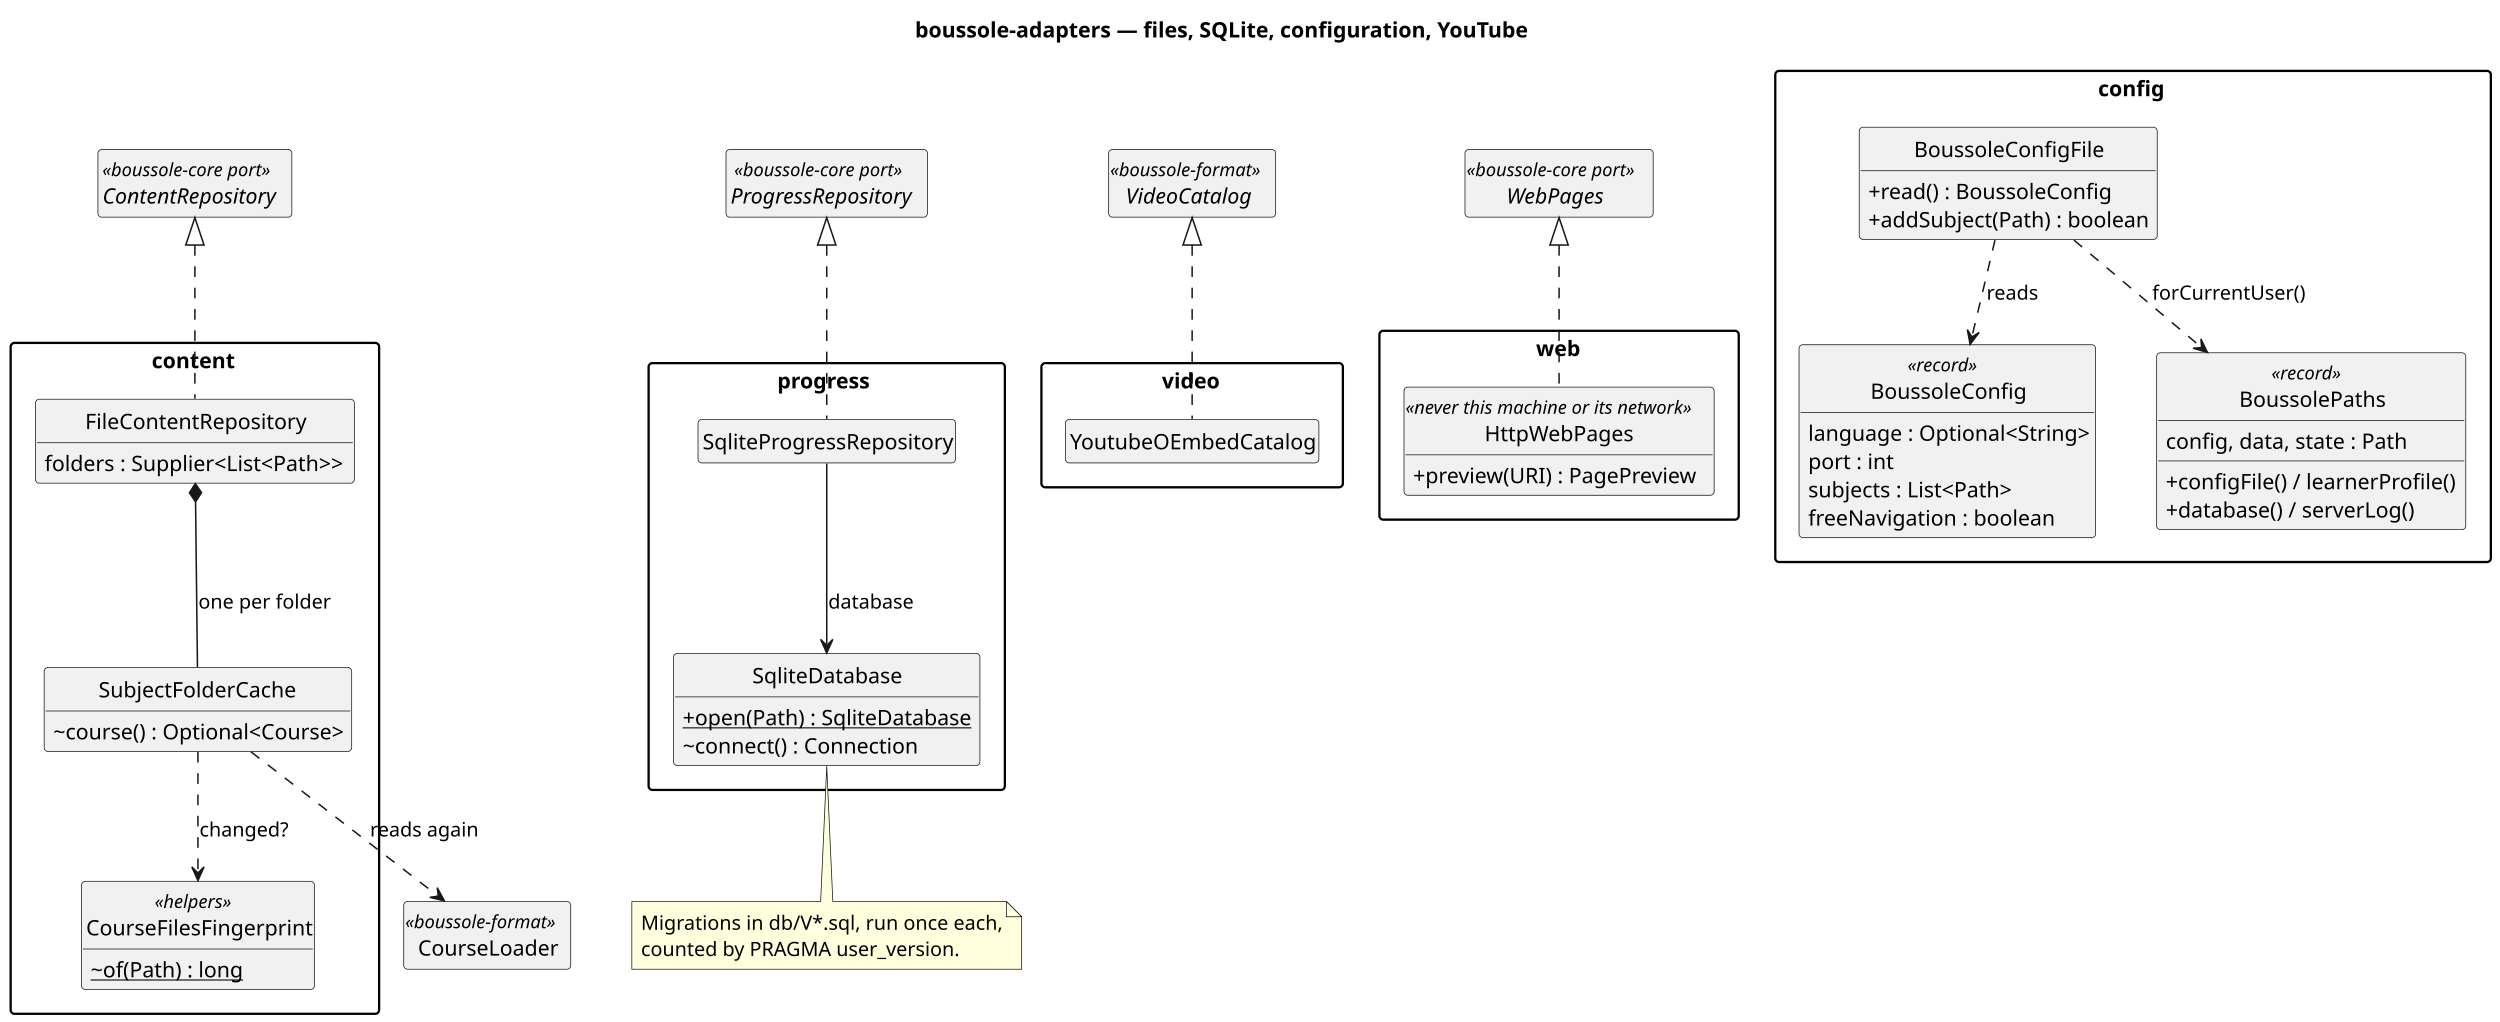
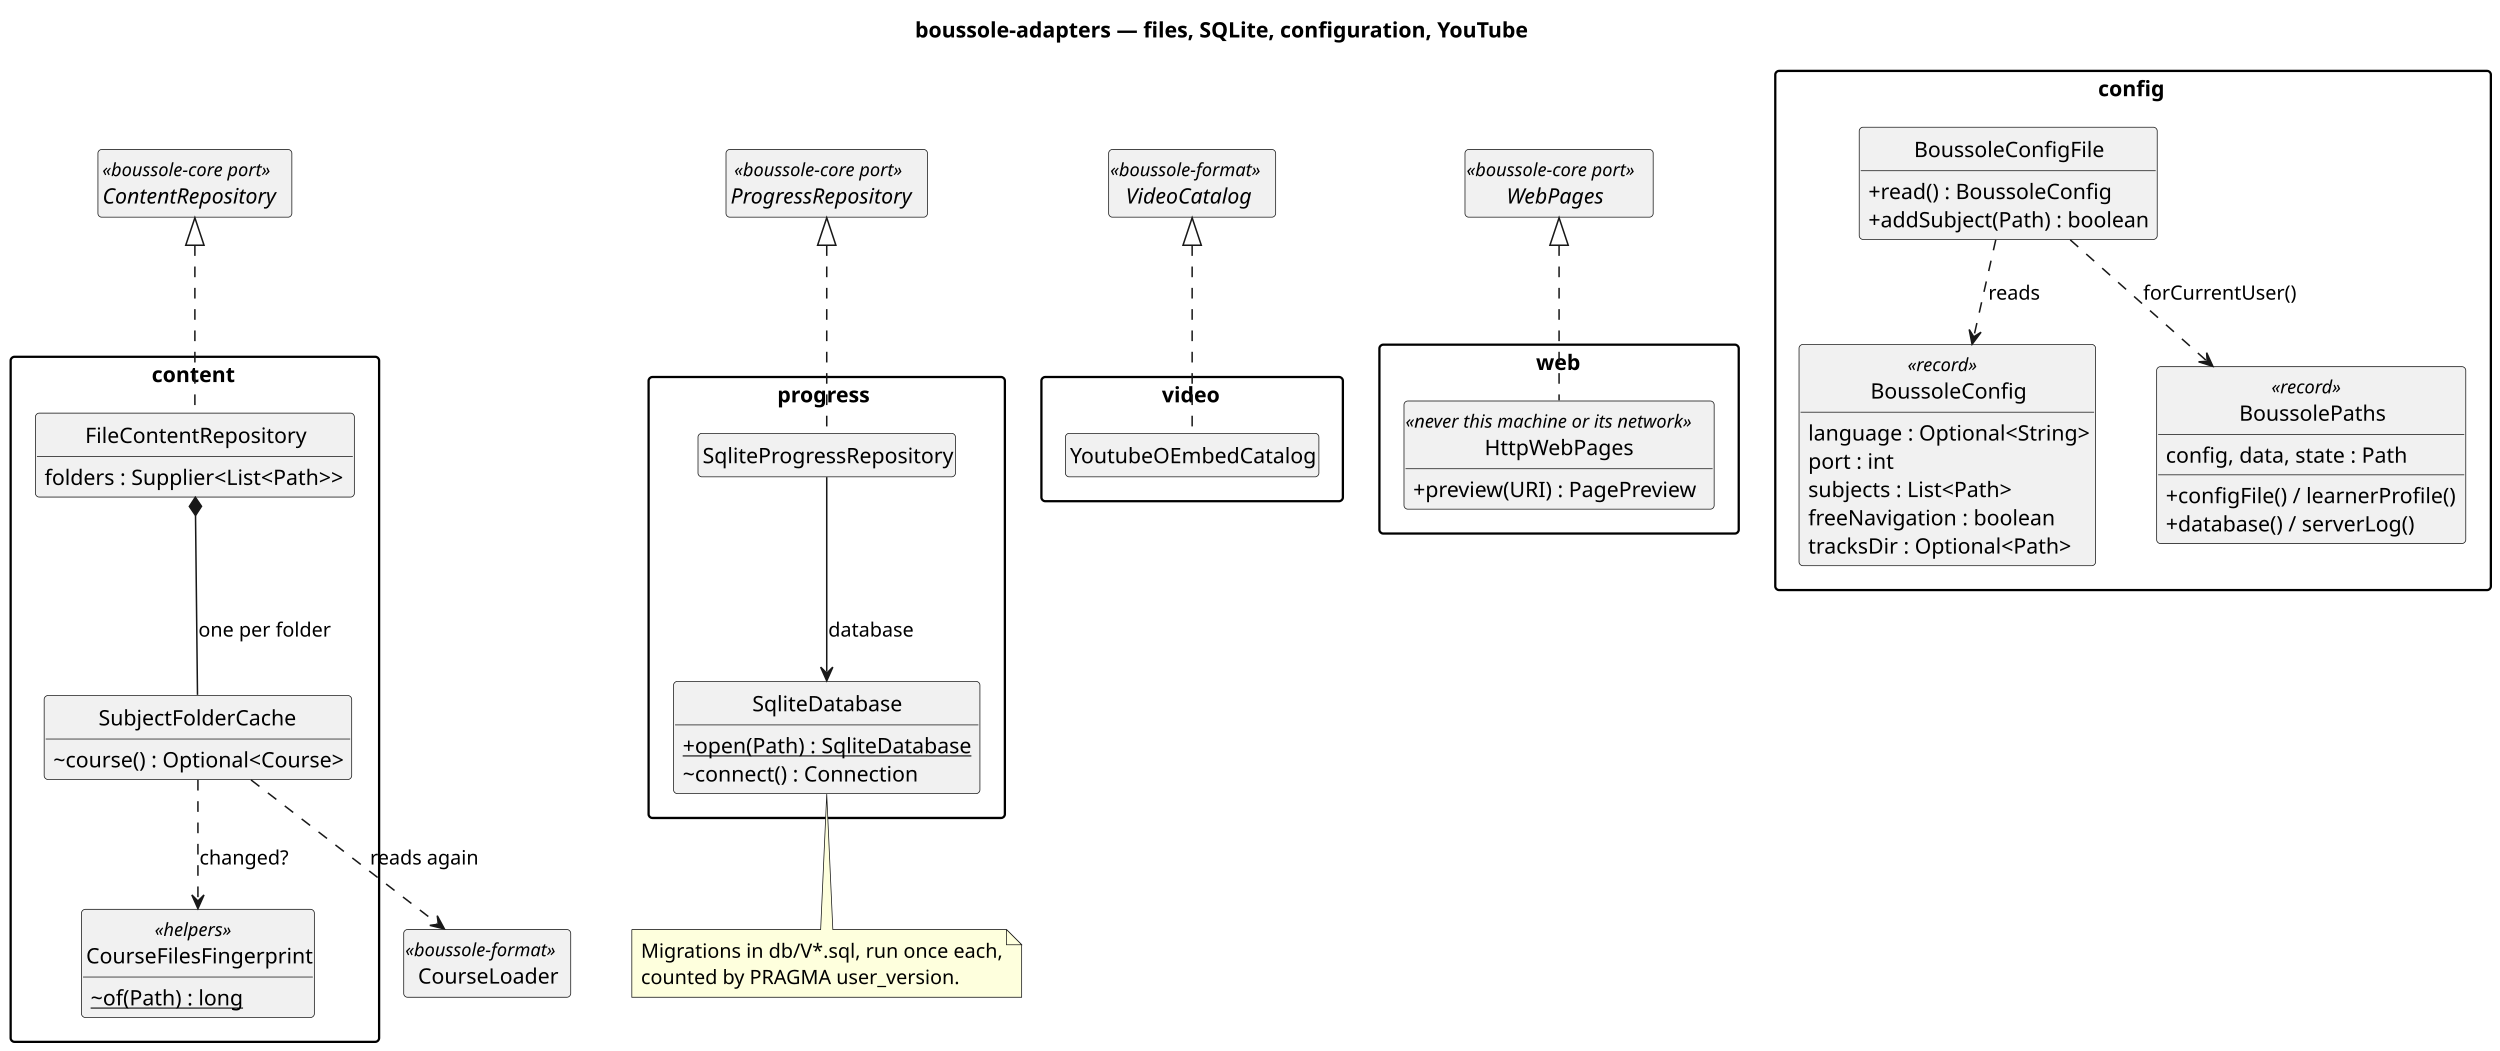
- <svg xmlns="http://www.w3.org/2000/svg" contentStyleType="text/css" data-diagram-type="CLASS" height="671px" preserveAspectRatio="none" style="width:1642px;height:671px;background:#FFFFFF;" version="1.1" viewBox="0 0 1642 671" width="1642px" zoomAndPan="magnify">
+ <svg xmlns="http://www.w3.org/2000/svg" contentStyleType="text/css" data-diagram-type="CLASS" height="690px" preserveAspectRatio="none" style="width:1642px;height:690px;background:#FFFFFF;" version="1.1" viewBox="0 0 1642 690" width="1642px" zoomAndPan="magnify">
  <defs />
  <g>
    <g class="title" data-source-line="7">
      <text fill="#000000" font-family="sans-serif" font-size="14" font-weight="bold" lengthAdjust="spacing" textLength="426.06" x="600.97" y="24.616">boussole-adapters — files, SQLite, configuration, YouTube</text>
    </g>
    <g class="cluster" data-qualified-name="content" data-source-line="9" id="ent0002">
-       <rect fill="none" height="440.66" rx="2.5" ry="2.5" style="stroke:#000000;stroke-width:1.5;" width="242" x="7" y="225.214" />
-       <text fill="#000000" font-family="sans-serif" font-size="14" font-weight="bold" lengthAdjust="spacing" textLength="56.71" x="99.645" y="241.83">content</text>
+       <rect fill="none" height="449.94" rx="2.5" ry="2.5" style="stroke:#000000;stroke-width:1.5;" width="242" x="7" y="234.344" />
+       <text fill="#000000" font-family="sans-serif" font-size="14" font-weight="bold" lengthAdjust="spacing" textLength="56.71" x="99.645" y="250.96">content</text>
    </g>
    <g class="cluster" data-qualified-name="progress" data-source-line="21" id="ent0006">
-       <rect fill="none" height="280.34" rx="2.5" ry="2.5" style="stroke:#000000;stroke-width:1.5;" width="234" x="426" y="238.494" />
-       <text fill="#000000" font-family="sans-serif" font-size="14" font-weight="bold" lengthAdjust="spacing" textLength="64.974" x="510.513" y="255.11">progress</text>
+       <rect fill="none" height="289.62" rx="2.5" ry="2.5" style="stroke:#000000;stroke-width:1.5;" width="234" x="426" y="247.624" />
+       <text fill="#000000" font-family="sans-serif" font-size="14" font-weight="bold" lengthAdjust="spacing" textLength="64.974" x="510.513" y="264.24">progress</text>
    </g>
    <g class="cluster" data-qualified-name="config" data-source-line="29" id="ent0009">
-       <rect fill="none" height="322.58" rx="2.5" ry="2.5" style="stroke:#000000;stroke-width:1.5;" width="470" x="1166" y="46.564" />
+       <rect fill="none" height="340.99" rx="2.5" ry="2.5" style="stroke:#000000;stroke-width:1.5;" width="470" x="1166" y="46.564" />
      <text fill="#000000" font-family="sans-serif" font-size="14" font-weight="bold" lengthAdjust="spacing" textLength="45.913" x="1378.044" y="63.18">config</text>
    </g>
-     <g class="cluster" data-qualified-name="video" data-source-line="47" id="ent0013">
-       <rect fill="none" height="81.56" rx="2.5" ry="2.5" style="stroke:#000000;stroke-width:1.5;" width="198" x="684" y="238.494" />
-       <text fill="#000000" font-family="sans-serif" font-size="14" font-weight="bold" lengthAdjust="spacing" textLength="39.763" x="763.118" y="255.11">video</text>
+     <g class="cluster" data-qualified-name="video" data-source-line="48" id="ent0013">
+       <rect fill="none" height="81.56" rx="2.5" ry="2.5" style="stroke:#000000;stroke-width:1.5;" width="198" x="684" y="247.624" />
+       <text fill="#000000" font-family="sans-serif" font-size="14" font-weight="bold" lengthAdjust="spacing" textLength="39.763" x="763.118" y="264.24">video</text>
    </g>
-     <g class="cluster" data-qualified-name="web" data-source-line="51" id="ent0015">
-       <rect fill="none" height="124.04" rx="2.5" ry="2.5" style="stroke:#000000;stroke-width:1.5;" width="236" x="906" y="217.254" />
-       <text fill="#000000" font-family="sans-serif" font-size="14" font-weight="bold" lengthAdjust="spacing" textLength="30.32" x="1008.84" y="233.87">web</text>
+     <g class="cluster" data-qualified-name="web" data-source-line="52" id="ent0015">
+       <rect fill="none" height="124.04" rx="2.5" ry="2.5" style="stroke:#000000;stroke-width:1.5;" width="236" x="906" y="226.384" />
+       <text fill="#000000" font-family="sans-serif" font-size="14" font-weight="bold" lengthAdjust="spacing" textLength="30.32" x="1008.84" y="243">web</text>
    </g>
    <g class="entity" data-qualified-name="content.FileContentRepository" data-source-line="10" id="ent0003">
-       <rect fill="#F1F1F1" height="55.128" rx="2.5" ry="2.5" style="stroke:#181818;stroke-width:0.5;" width="209.469" x="23.27" y="262.214" />
-       <text fill="#000000" font-family="sans-serif" font-size="14" lengthAdjust="spacing" textLength="144.157" x="55.926" y="281.83">FileContentRepository</text>
-       <line style="stroke:#181818;stroke-width:0.5;" x1="24.27" x2="231.739" y1="290.778" y2="290.778" />
-       <text fill="#000000" font-family="sans-serif" font-size="14" lengthAdjust="spacing" textLength="197.469" x="29.27" y="309.394">folders : Supplier&lt;List&lt;Path&gt;&gt;</text>
+       <rect fill="#F1F1F1" height="55.128" rx="2.5" ry="2.5" style="stroke:#181818;stroke-width:0.5;" width="209.469" x="23.27" y="271.344" />
+       <text fill="#000000" font-family="sans-serif" font-size="14" lengthAdjust="spacing" textLength="144.157" x="55.926" y="290.96">FileContentRepository</text>
+       <line style="stroke:#181818;stroke-width:0.5;" x1="24.27" x2="231.739" y1="299.908" y2="299.908" />
+       <text fill="#000000" font-family="sans-serif" font-size="14" lengthAdjust="spacing" textLength="197.469" x="29.27" y="318.524">folders : Supplier&lt;List&lt;Path&gt;&gt;</text>
    </g>
    <g class="entity" data-qualified-name="content.SubjectFolderCache" data-source-line="13" id="ent0004">
-       <rect fill="#F1F1F1" height="55.128" rx="2.5" ry="2.5" style="stroke:#181818;stroke-width:0.5;" width="201.979" x="29.01" y="438.424" />
-       <text fill="#000000" font-family="sans-serif" font-size="14" lengthAdjust="spacing" textLength="130.577" x="64.711" y="458.04">SubjectFolderCache</text>
-       <line style="stroke:#181818;stroke-width:0.5;" x1="30.01" x2="229.989" y1="466.988" y2="466.988" />
-       <text fill="#000000" font-family="sans-serif" font-size="14" lengthAdjust="spacing" textLength="189.979" x="35.01" y="485.604">~course() : Optional&lt;Course&gt;</text>
+       <rect fill="#F1F1F1" height="55.128" rx="2.5" ry="2.5" style="stroke:#181818;stroke-width:0.5;" width="201.979" x="29.01" y="456.834" />
+       <text fill="#000000" font-family="sans-serif" font-size="14" lengthAdjust="spacing" textLength="130.577" x="64.711" y="476.45">SubjectFolderCache</text>
+       <line style="stroke:#181818;stroke-width:0.5;" x1="30.01" x2="229.989" y1="485.398" y2="485.398" />
+       <text fill="#000000" font-family="sans-serif" font-size="14" lengthAdjust="spacing" textLength="189.979" x="35.01" y="504.014">~course() : Optional&lt;Course&gt;</text>
    </g>
    <g class="entity" data-qualified-name="content.CourseFilesFingerprint" data-source-line="16" id="ent0005">
-       <rect fill="#F1F1F1" height="71.04" rx="2.5" ry="2.5" style="stroke:#181818;stroke-width:0.5;" width="152.944" x="53.53" y="578.834" />
-       <text fill="#000000" font-family="sans-serif" font-size="12" font-style="italic" lengthAdjust="spacing" textLength="56.832" x="101.585" y="596.362">«helpers»</text>
-       <text fill="#000000" font-family="sans-serif" font-size="14" lengthAdjust="spacing" textLength="146.944" x="56.53" y="614.362">CourseFilesFingerprint</text>
-       <line style="stroke:#181818;stroke-width:0.5;" x1="54.53" x2="205.474" y1="623.31" y2="623.31" />
-       <text fill="#000000" font-family="sans-serif" font-size="14" lengthAdjust="spacing" text-decoration="underline" textLength="98.98" x="59.53" y="641.926">~of(Path) : long</text>
+       <rect fill="#F1F1F1" height="71.04" rx="2.5" ry="2.5" style="stroke:#181818;stroke-width:0.5;" width="152.944" x="53.53" y="597.244" />
+       <text fill="#000000" font-family="sans-serif" font-size="12" font-style="italic" lengthAdjust="spacing" textLength="56.832" x="101.585" y="614.772">«helpers»</text>
+       <text fill="#000000" font-family="sans-serif" font-size="14" lengthAdjust="spacing" textLength="146.944" x="56.53" y="632.772">CourseFilesFingerprint</text>
+       <line style="stroke:#181818;stroke-width:0.5;" x1="54.53" x2="205.474" y1="641.72" y2="641.72" />
+       <text fill="#000000" font-family="sans-serif" font-size="14" lengthAdjust="spacing" text-decoration="underline" textLength="98.98" x="59.53" y="660.336">~of(Path) : long</text>
    </g>
    <g class="entity" data-qualified-name="progress.SqliteProgressRepository" data-source-line="22" id="ent0007">
-       <rect fill="#F1F1F1" height="28.564" rx="2.5" ry="2.5" style="stroke:#181818;stroke-width:0.5;" width="169.099" x="458.45" y="275.494" />
-       <text fill="#000000" font-family="sans-serif" font-size="14" lengthAdjust="spacing" textLength="163.099" x="461.45" y="295.11">SqliteProgressRepository</text>
+       <rect fill="#F1F1F1" height="28.564" rx="2.5" ry="2.5" style="stroke:#181818;stroke-width:0.5;" width="169.099" x="458.45" y="284.624" />
+       <text fill="#000000" font-family="sans-serif" font-size="14" lengthAdjust="spacing" textLength="163.099" x="461.45" y="304.24">SqliteProgressRepository</text>
    </g>
    <g class="entity" data-qualified-name="progress.SqliteDatabase" data-source-line="23" id="ent0008">
-       <rect fill="#F1F1F1" height="73.692" rx="2.5" ry="2.5" style="stroke:#181818;stroke-width:0.5;" width="201.223" x="442.39" y="429.144" />
-       <text fill="#000000" font-family="sans-serif" font-size="14" lengthAdjust="spacing" textLength="97.818" x="494.093" y="448.76">SqliteDatabase</text>
-       <line style="stroke:#181818;stroke-width:0.5;" x1="443.39" x2="642.613" y1="457.708" y2="457.708" />
-       <text fill="#000000" font-family="sans-serif" font-size="14" lengthAdjust="spacing" text-decoration="underline" textLength="189.223" x="448.39" y="476.324">+open(Path) : SqliteDatabase</text>
-       <text fill="#000000" font-family="sans-serif" font-size="14" lengthAdjust="spacing" textLength="154.601" x="448.39" y="494.888">~connect() : Connection</text>
+       <rect fill="#F1F1F1" height="73.692" rx="2.5" ry="2.5" style="stroke:#181818;stroke-width:0.5;" width="201.223" x="442.39" y="447.554" />
+       <text fill="#000000" font-family="sans-serif" font-size="14" lengthAdjust="spacing" textLength="97.818" x="494.093" y="467.17">SqliteDatabase</text>
+       <line style="stroke:#181818;stroke-width:0.5;" x1="443.39" x2="642.613" y1="476.118" y2="476.118" />
+       <text fill="#000000" font-family="sans-serif" font-size="14" lengthAdjust="spacing" text-decoration="underline" textLength="189.223" x="448.39" y="494.734">+open(Path) : SqliteDatabase</text>
+       <text fill="#000000" font-family="sans-serif" font-size="14" lengthAdjust="spacing" textLength="154.601" x="448.39" y="513.298">~connect() : Connection</text>
    </g>
    <g class="entity" data-qualified-name="config.BoussoleConfigFile" data-source-line="30" id="ent0010">
      <rect fill="#F1F1F1" height="73.692" rx="2.5" ry="2.5" style="stroke:#181818;stroke-width:0.5;" width="195.721" x="1221.14" y="83.564" />
      <text fill="#000000" font-family="sans-serif" font-size="14" lengthAdjust="spacing" textLength="123.76" x="1257.121" y="103.18">BoussoleConfigFile</text>
      <line style="stroke:#181818;stroke-width:0.5;" x1="1222.14" x2="1415.861" y1="112.128" y2="112.128" />
      <text fill="#000000" font-family="sans-serif" font-size="14" lengthAdjust="spacing" textLength="159.487" x="1227.14" y="130.744">+read() : BoussoleConfig</text>
      <text fill="#000000" font-family="sans-serif" font-size="14" lengthAdjust="spacing" textLength="183.721" x="1227.14" y="149.308">+addSubject(Path) : boolean</text>
    </g>
    <g class="entity" data-qualified-name="config.BoussoleConfig" data-source-line="34" id="ent0011">
-       <rect fill="#F1F1F1" height="126.732" rx="2.5" ry="2.5" style="stroke:#181818;stroke-width:0.5;" width="194.783" x="1181.61" y="226.414" />
-       <text fill="#000000" font-family="sans-serif" font-size="12" font-style="italic" lengthAdjust="spacing" textLength="52.248" x="1252.878" y="243.942">«record»</text>
-       <text fill="#000000" font-family="sans-serif" font-size="14" lengthAdjust="spacing" textLength="100.968" x="1228.518" y="261.942">BoussoleConfig</text>
-       <line style="stroke:#181818;stroke-width:0.5;" x1="1182.61" x2="1375.393" y1="270.89" y2="270.89" />
-       <text fill="#000000" font-family="sans-serif" font-size="14" lengthAdjust="spacing" textLength="182.783" x="1187.61" y="289.506">language : Optional&lt;String&gt;</text>
-       <text fill="#000000" font-family="sans-serif" font-size="14" lengthAdjust="spacing" textLength="55.636" x="1187.61" y="308.07">port : int</text>
-       <text fill="#000000" font-family="sans-serif" font-size="14" lengthAdjust="spacing" textLength="135.673" x="1187.61" y="326.634">subjects : List&lt;Path&gt;</text>
-       <text fill="#000000" font-family="sans-serif" font-size="14" lengthAdjust="spacing" textLength="158.745" x="1187.61" y="345.198">freeNavigation : boolean</text>
+       <rect fill="#F1F1F1" height="145.296" rx="2.5" ry="2.5" style="stroke:#181818;stroke-width:0.5;" width="194.783" x="1181.61" y="226.254" />
+       <text fill="#000000" font-family="sans-serif" font-size="12" font-style="italic" lengthAdjust="spacing" textLength="52.248" x="1252.878" y="243.782">«record»</text>
+       <text fill="#000000" font-family="sans-serif" font-size="14" lengthAdjust="spacing" textLength="100.968" x="1228.518" y="261.782">BoussoleConfig</text>
+       <line style="stroke:#181818;stroke-width:0.5;" x1="1182.61" x2="1375.393" y1="270.73" y2="270.73" />
+       <text fill="#000000" font-family="sans-serif" font-size="14" lengthAdjust="spacing" textLength="182.783" x="1187.61" y="289.346">language : Optional&lt;String&gt;</text>
+       <text fill="#000000" font-family="sans-serif" font-size="14" lengthAdjust="spacing" textLength="55.636" x="1187.61" y="307.91">port : int</text>
+       <text fill="#000000" font-family="sans-serif" font-size="14" lengthAdjust="spacing" textLength="135.673" x="1187.61" y="326.474">subjects : List&lt;Path&gt;</text>
+       <text fill="#000000" font-family="sans-serif" font-size="14" lengthAdjust="spacing" textLength="158.745" x="1187.61" y="345.038">freeNavigation : boolean</text>
+       <text fill="#000000" font-family="sans-serif" font-size="14" lengthAdjust="spacing" textLength="172.675" x="1187.61" y="363.602">tracksDir : Optional&lt;Path&gt;</text>
    </g>
-     <g class="entity" data-qualified-name="config.BoussolePaths" data-source-line="40" id="ent0012">
-       <rect fill="#F1F1F1" height="116.168" rx="2.5" ry="2.5" style="stroke:#181818;stroke-width:0.5;" width="203.029" x="1416.49" y="231.694" />
-       <text fill="#000000" font-family="sans-serif" font-size="12" font-style="italic" lengthAdjust="spacing" textLength="52.248" x="1491.88" y="249.222">«record»</text>
-       <text fill="#000000" font-family="sans-serif" font-size="14" lengthAdjust="spacing" textLength="94.612" x="1470.699" y="267.222">BoussolePaths</text>
-       <line style="stroke:#181818;stroke-width:0.5;" x1="1417.49" x2="1618.519" y1="276.17" y2="276.17" />
-       <text fill="#000000" font-family="sans-serif" font-size="14" lengthAdjust="spacing" textLength="158.633" x="1422.49" y="294.786">config, data, state : Path</text>
-       <line style="stroke:#181818;stroke-width:0.5;" x1="1417.49" x2="1618.519" y1="302.734" y2="302.734" />
-       <text fill="#000000" font-family="sans-serif" font-size="14" lengthAdjust="spacing" textLength="191.029" x="1422.49" y="321.35">+configFile() / learnerProfile()</text>
-       <text fill="#000000" font-family="sans-serif" font-size="14" lengthAdjust="spacing" textLength="163.701" x="1422.49" y="339.914">+database() / serverLog()</text>
+     <g class="entity" data-qualified-name="config.BoussolePaths" data-source-line="41" id="ent0012">
+       <rect fill="#F1F1F1" height="116.168" rx="2.5" ry="2.5" style="stroke:#181818;stroke-width:0.5;" width="203.029" x="1416.49" y="240.824" />
+       <text fill="#000000" font-family="sans-serif" font-size="12" font-style="italic" lengthAdjust="spacing" textLength="52.248" x="1491.88" y="258.352">«record»</text>
+       <text fill="#000000" font-family="sans-serif" font-size="14" lengthAdjust="spacing" textLength="94.612" x="1470.699" y="276.352">BoussolePaths</text>
+       <line style="stroke:#181818;stroke-width:0.5;" x1="1417.49" x2="1618.519" y1="285.3" y2="285.3" />
+       <text fill="#000000" font-family="sans-serif" font-size="14" lengthAdjust="spacing" textLength="158.633" x="1422.49" y="303.916">config, data, state : Path</text>
+       <line style="stroke:#181818;stroke-width:0.5;" x1="1417.49" x2="1618.519" y1="311.864" y2="311.864" />
+       <text fill="#000000" font-family="sans-serif" font-size="14" lengthAdjust="spacing" textLength="191.029" x="1422.49" y="330.48">+configFile() / learnerProfile()</text>
+       <text fill="#000000" font-family="sans-serif" font-size="14" lengthAdjust="spacing" textLength="163.701" x="1422.49" y="349.044">+database() / serverLog()</text>
    </g>
-     <g class="entity" data-qualified-name="video.YoutubeOEmbedCatalog" data-source-line="48" id="ent0014">
-       <rect fill="#F1F1F1" height="28.564" rx="2.5" ry="2.5" style="stroke:#181818;stroke-width:0.5;" width="166.481" x="699.76" y="275.494" />
-       <text fill="#000000" font-family="sans-serif" font-size="14" lengthAdjust="spacing" textLength="160.481" x="702.76" y="295.11">YoutubeOEmbedCatalog</text>
+     <g class="entity" data-qualified-name="video.YoutubeOEmbedCatalog" data-source-line="49" id="ent0014">
+       <rect fill="#F1F1F1" height="28.564" rx="2.5" ry="2.5" style="stroke:#181818;stroke-width:0.5;" width="166.481" x="699.76" y="284.624" />
+       <text fill="#000000" font-family="sans-serif" font-size="14" lengthAdjust="spacing" textLength="160.481" x="702.76" y="304.24">YoutubeOEmbedCatalog</text>
    </g>
-     <g class="entity" data-qualified-name="web.HttpWebPages" data-source-line="52" id="ent0016">
-       <rect fill="#F1F1F1" height="71.04" rx="2.5" ry="2.5" style="stroke:#181818;stroke-width:0.5;" width="203.721" x="922.14" y="254.254" />
-       <text fill="#000000" font-family="sans-serif" font-size="12" font-style="italic" lengthAdjust="spacing" textLength="201.721" x="923.14" y="271.782">«never this machine or its network»</text>
-       <text fill="#000000" font-family="sans-serif" font-size="14" lengthAdjust="spacing" textLength="97.86" x="975.071" y="289.782">HttpWebPages</text>
-       <line style="stroke:#181818;stroke-width:0.5;" x1="923.14" x2="1124.861" y1="298.73" y2="298.73" />
-       <text fill="#000000" font-family="sans-serif" font-size="14" lengthAdjust="spacing" textLength="187.235" x="928.14" y="317.346">+preview(URI) : PagePreview</text>
+     <g class="entity" data-qualified-name="web.HttpWebPages" data-source-line="53" id="ent0016">
+       <rect fill="#F1F1F1" height="71.04" rx="2.5" ry="2.5" style="stroke:#181818;stroke-width:0.5;" width="203.721" x="922.14" y="263.384" />
+       <text fill="#000000" font-family="sans-serif" font-size="12" font-style="italic" lengthAdjust="spacing" textLength="201.721" x="923.14" y="280.912">«never this machine or its network»</text>
+       <text fill="#000000" font-family="sans-serif" font-size="14" lengthAdjust="spacing" textLength="97.86" x="975.071" y="298.912">HttpWebPages</text>
+       <line style="stroke:#181818;stroke-width:0.5;" x1="923.14" x2="1124.861" y1="307.86" y2="307.86" />
+       <text fill="#000000" font-family="sans-serif" font-size="14" lengthAdjust="spacing" textLength="187.235" x="928.14" y="326.476">+preview(URI) : PagePreview</text>
    </g>
-     <g class="entity" data-qualified-name="ContentRepository" data-source-line="57" id="ent0017">
+     <g class="entity" data-qualified-name="ContentRepository" data-source-line="58" id="ent0017">
      <rect fill="#F1F1F1" height="44.476" rx="2.5" ry="2.5" style="stroke:#181818;stroke-width:0.5;" width="127.366" x="64.32" y="98.174" />
      <text fill="#000000" font-family="sans-serif" font-size="12" font-style="italic" lengthAdjust="spacing" textLength="121.609" x="67.198" y="115.702">«boussole-core port»</text>
      <text fill="#000000" font-family="sans-serif" font-size="14" font-style="italic" lengthAdjust="spacing" textLength="121.366" x="67.32" y="133.702">ContentRepository</text>
    </g>
-     <g class="entity" data-qualified-name="ProgressRepository" data-source-line="58" id="ent0018">
+     <g class="entity" data-qualified-name="ProgressRepository" data-source-line="59" id="ent0018">
      <rect fill="#F1F1F1" height="44.476" rx="2.5" ry="2.5" style="stroke:#181818;stroke-width:0.5;" width="132.321" x="476.84" y="98.174" />
      <text fill="#000000" font-family="sans-serif" font-size="12" font-style="italic" lengthAdjust="spacing" textLength="121.609" x="482.196" y="115.702">«boussole-core port»</text>
      <text fill="#000000" font-family="sans-serif" font-size="14" font-style="italic" lengthAdjust="spacing" textLength="126.322" x="479.84" y="133.702">ProgressRepository</text>
    </g>
-     <g class="entity" data-qualified-name="VideoCatalog" data-source-line="59" id="ent0019">
+     <g class="entity" data-qualified-name="VideoCatalog" data-source-line="60" id="ent0019">
      <rect fill="#F1F1F1" height="44.476" rx="2.5" ry="2.5" style="stroke:#181818;stroke-width:0.5;" width="109.689" x="728.16" y="98.174" />
      <text fill="#000000" font-family="sans-serif" font-size="12" font-style="italic" lengthAdjust="spacing" textLength="107.689" x="729.16" y="115.702">«boussole-format»</text>
      <text fill="#000000" font-family="sans-serif" font-size="14" font-style="italic" lengthAdjust="spacing" textLength="87.22" x="739.394" y="133.702">VideoCatalog</text>
    </g>
-     <g class="entity" data-qualified-name="WebPages" data-source-line="60" id="ent0020">
+     <g class="entity" data-qualified-name="WebPages" data-source-line="61" id="ent0020">
      <rect fill="#F1F1F1" height="44.476" rx="2.5" ry="2.5" style="stroke:#181818;stroke-width:0.5;" width="123.609" x="962.2" y="98.174" />
      <text fill="#000000" font-family="sans-serif" font-size="12" font-style="italic" lengthAdjust="spacing" textLength="121.609" x="963.2" y="115.702">«boussole-core port»</text>
      <text fill="#000000" font-family="sans-serif" font-size="14" font-style="italic" lengthAdjust="spacing" textLength="69.104" x="989.453" y="133.702">WebPages</text>
    </g>
-     <g class="entity" data-qualified-name="CourseLoader" data-source-line="61" id="ent0021">
-       <rect fill="#F1F1F1" height="44.476" rx="2.5" ry="2.5" style="stroke:#181818;stroke-width:0.5;" width="109.689" x="265.16" y="592.114" />
-       <text fill="#000000" font-family="sans-serif" font-size="12" font-style="italic" lengthAdjust="spacing" textLength="107.689" x="266.16" y="609.642">«boussole-format»</text>
-       <text fill="#000000" font-family="sans-serif" font-size="14" lengthAdjust="spacing" textLength="90.958" x="274.526" y="627.642">CourseLoader</text>
+     <g class="entity" data-qualified-name="CourseLoader" data-source-line="62" id="ent0021">
+       <rect fill="#F1F1F1" height="44.476" rx="2.5" ry="2.5" style="stroke:#181818;stroke-width:0.5;" width="109.689" x="265.16" y="610.524" />
+       <text fill="#000000" font-family="sans-serif" font-size="12" font-style="italic" lengthAdjust="spacing" textLength="107.689" x="266.16" y="628.052">«boussole-format»</text>
+       <text fill="#000000" font-family="sans-serif" font-size="14" lengthAdjust="spacing" textLength="90.958" x="274.526" y="646.052">CourseLoader</text>
    </g>
-     <g class="entity" data-qualified-name="GMN32" data-source-line="75" id="ent0033">
-       <path d="M414.98,592.114 L414.98,636.59 A0,0 0 0 0 414.98,636.59 L671.02,636.59 A0,0 0 0 0 671.02,636.59 L671.02,602.114 L661.02,592.114 L547,592.114 L543,503.164 L539,592.114 L414.98,592.114 A0,0 0 0 0 414.98,592.114" fill="#FEFFDD" style="stroke:#181818;stroke-width:0.5;" />
-       <path d="M661.02,592.114 L661.02,602.114 L671.02,602.114 L661.02,592.114" fill="#FEFFDD" style="stroke:#181818;stroke-width:0.5;" />
-       <text fill="#000000" font-family="sans-serif" font-size="13" lengthAdjust="spacing" textLength="235.04" x="420.98" y="610.686">Migrations in db/V*.sql, run once each,</text>
-       <text fill="#000000" font-family="sans-serif" font-size="13" lengthAdjust="spacing" textLength="209.183" x="420.98" y="627.924">counted by PRAGMA user_version.</text>
+     <g class="entity" data-qualified-name="GMN32" data-source-line="76" id="ent0033">
+       <path d="M414.98,610.524 L414.98,655 A0,0 0 0 0 414.98,655 L671.02,655 A0,0 0 0 0 671.02,655 L671.02,620.524 L661.02,610.524 L547,610.524 L543,521.574 L539,610.524 L414.98,610.524 A0,0 0 0 0 414.98,610.524" fill="#FEFFDD" style="stroke:#181818;stroke-width:0.5;" />
+       <path d="M661.02,610.524 L661.02,620.524 L671.02,620.524 L661.02,610.524" fill="#FEFFDD" style="stroke:#181818;stroke-width:0.5;" />
+       <text fill="#000000" font-family="sans-serif" font-size="13" lengthAdjust="spacing" textLength="235.04" x="420.98" y="629.096">Migrations in db/V*.sql, run once each,</text>
+       <text fill="#000000" font-family="sans-serif" font-size="13" lengthAdjust="spacing" textLength="209.183" x="420.98" y="646.334">counted by PRAGMA user_version.</text>
    </g>
-     <g class="link" data-entity-1="ent0017" data-entity-2="ent0003" data-link-type="extension" data-source-line="63" id="lnk22">
-       <path codeLine="63" d="M128,160.944 C128,191.314 128,228.704 128,261.784" fill="none" id="ContentRepository-backto-FileContentRepository" style="stroke:#181818;stroke-width:1;stroke-dasharray:7,7;" />
-       <polygon fill="none" points="128,142.944,122,160.944,134,160.944,128,142.944" style="stroke:#181818;stroke-width:1;" />
+     <g class="link" data-entity-1="ent0017" data-entity-2="ent0003" data-link-type="extension" data-source-line="64" id="lnk22">
+       <path codeLine="64" d="M128,161.054 C128,193.274 128,235.804 128,270.884" fill="none" id="ContentRepository-backto-FileContentRepository" style="stroke:#181818;stroke-width:1;stroke-dasharray:7,7;" />
+       <polygon fill="none" points="128,143.054,122,161.054,134,161.054,128,143.054" style="stroke:#181818;stroke-width:1;" />
    </g>
-     <g class="link" data-entity-1="ent0020" data-entity-2="ent0016" data-link-type="extension" data-source-line="64" id="lnk23">
-       <path codeLine="64" d="M1024,160.944 C1024,189.024 1024,220.474 1024,253.924" fill="none" id="WebPages-backto-HttpWebPages" style="stroke:#181818;stroke-width:1;stroke-dasharray:7,7;" />
-       <polygon fill="none" points="1024,142.944,1018,160.944,1030,160.944,1024,142.944" style="stroke:#181818;stroke-width:1;" />
+     <g class="link" data-entity-1="ent0020" data-entity-2="ent0016" data-link-type="extension" data-source-line="65" id="lnk23">
+       <path codeLine="65" d="M1024,161.054 C1024,190.964 1024,227.304 1024,262.994" fill="none" id="WebPages-backto-HttpWebPages" style="stroke:#181818;stroke-width:1;stroke-dasharray:7,7;" />
+       <polygon fill="none" points="1024,143.054,1018,161.054,1030,161.054,1024,143.054" style="stroke:#181818;stroke-width:1;" />
    </g>
-     <g class="link" data-entity-1="ent0003" data-entity-2="ent0004" data-link-type="composition" data-source-line="65" id="lnk24">
-       <path codeLine="65" d="M128.446,329.613 C128.816,362.353 129.32,405.364 129.69,438.114" fill="none" id="FileContentRepository-backto-SubjectFolderCache" style="stroke:#181818;stroke-width:1;" />
-       <polygon fill="#181818" points="128.31,317.614,124.378,323.659,128.446,329.613,132.377,323.568,128.31,317.614" style="stroke:#181818;stroke-width:1;" />
-       <text fill="#000000" font-family="sans-serif" font-size="13" lengthAdjust="spacing" textLength="85.215" x="130.3" y="399.716">one per folder</text>
+     <g class="link" data-entity-1="ent0003" data-entity-2="ent0004" data-link-type="composition" data-source-line="66" id="lnk24">
+       <path codeLine="66" d="M128.421,338.583 C128.801,373.273 129.33,421.534 129.71,456.384" fill="none" id="FileContentRepository-backto-SubjectFolderCache" style="stroke:#181818;stroke-width:1;" />
+       <polygon fill="#181818" points="128.29,326.584,124.356,332.627,128.421,338.583,132.356,332.54,128.29,326.584" style="stroke:#181818;stroke-width:1;" />
+       <text fill="#000000" font-family="sans-serif" font-size="13" lengthAdjust="spacing" textLength="85.215" x="130.3" y="418.126">one per folder</text>
    </g>
-     <g class="link" data-entity-1="ent0004" data-entity-2="ent0005" data-link-type="dependency" data-source-line="66" id="lnk25">
-       <path codeLine="66" d="M130,493.834 C130,517.604 130,546.444 130,572.384" fill="none" id="SubjectFolderCache-to-CourseFilesFingerprint" style="stroke:#181818;stroke-width:1;stroke-dasharray:7,7;" />
-       <polygon fill="#181818" points="130,578.384,134,569.384,130,573.384,126,569.384,130,578.384" style="stroke:#181818;stroke-width:1;" />
-       <text fill="#000000" font-family="sans-serif" font-size="13" lengthAdjust="spacing" textLength="58.292" x="131" y="549.406">changed?</text>
+     <g class="link" data-entity-1="ent0004" data-entity-2="ent0005" data-link-type="dependency" data-source-line="67" id="lnk25">
+       <path codeLine="67" d="M130,512.244 C130,536.014 130,564.854 130,590.794" fill="none" id="SubjectFolderCache-to-CourseFilesFingerprint" style="stroke:#181818;stroke-width:1;stroke-dasharray:7,7;" />
+       <polygon fill="#181818" points="130,596.794,134,587.794,130,591.794,126,587.794,130,596.794" style="stroke:#181818;stroke-width:1;" />
+       <text fill="#000000" font-family="sans-serif" font-size="13" lengthAdjust="spacing" textLength="58.292" x="131" y="567.816">changed?</text>
    </g>
-     <g class="link" data-entity-1="ent0004" data-entity-2="ent0021" data-link-type="dependency" data-source-line="67" id="lnk26">
-       <path codeLine="67" d="M164.85,493.834 C201.38,521.974 253.317,561.982 287.117,588.022" fill="none" id="SubjectFolderCache-to-CourseLoader" style="stroke:#181818;stroke-width:1;stroke-dasharray:7,7;" />
-       <polygon fill="#181818" points="291.87,591.684,287.182,583.023,287.909,588.632,282.299,589.36,291.87,591.684" style="stroke:#181818;stroke-width:1;" />
-       <text fill="#000000" font-family="sans-serif" font-size="13" lengthAdjust="spacing" textLength="69.667" x="243.02" y="549.406">reads again</text>
+     <g class="link" data-entity-1="ent0004" data-entity-2="ent0021" data-link-type="dependency" data-source-line="68" id="lnk26">
+       <path codeLine="68" d="M164.85,512.244 C201.38,540.384 253.317,580.392 287.117,606.432" fill="none" id="SubjectFolderCache-to-CourseLoader" style="stroke:#181818;stroke-width:1;stroke-dasharray:7,7;" />
+       <polygon fill="#181818" points="291.87,610.094,287.182,601.433,287.909,607.042,282.299,607.77,291.87,610.094" style="stroke:#181818;stroke-width:1;" />
+       <text fill="#000000" font-family="sans-serif" font-size="13" lengthAdjust="spacing" textLength="69.667" x="243.02" y="567.816">reads again</text>
    </g>
-     <g class="link" data-entity-1="ent0018" data-entity-2="ent0007" data-link-type="extension" data-source-line="68" id="lnk27">
-       <path codeLine="68" d="M543,160.944 C543,195.914 543,246.024 543,275.094" fill="none" id="ProgressRepository-backto-SqliteProgressRepository" style="stroke:#181818;stroke-width:1;stroke-dasharray:7,7;" />
-       <polygon fill="none" points="543,142.944,537,160.944,549,160.944,543,142.944" style="stroke:#181818;stroke-width:1;" />
+     <g class="link" data-entity-1="ent0018" data-entity-2="ent0007" data-link-type="extension" data-source-line="69" id="lnk27">
+       <path codeLine="69" d="M543,161.054 C543,197.874 543,253.674 543,284.204" fill="none" id="ProgressRepository-backto-SqliteProgressRepository" style="stroke:#181818;stroke-width:1;stroke-dasharray:7,7;" />
+       <polygon fill="none" points="543,143.054,537,161.054,549,161.054,543,143.054" style="stroke:#181818;stroke-width:1;" />
    </g>
-     <g class="link" data-entity-1="ent0007" data-entity-2="ent0008" data-link-type="dependency" data-source-line="69" id="lnk28">
-       <path codeLine="69" d="M543,304.444 C543,330.994 543,384.314 543,422.934" fill="none" id="SqliteProgressRepository-to-SqliteDatabase" style="stroke:#181818;stroke-width:1;" />
-       <polygon fill="#181818" points="543,428.934,547,419.934,543,423.934,539,419.934,543,428.934" style="stroke:#181818;stroke-width:1;" />
-       <text fill="#000000" font-family="sans-serif" font-size="13" lengthAdjust="spacing" textLength="54.808" x="544" y="399.716">database</text>
+     <g class="link" data-entity-1="ent0007" data-entity-2="ent0008" data-link-type="dependency" data-source-line="70" id="lnk28">
+       <path codeLine="70" d="M543,313.394 C543,341.284 543,400.114 543,441.164" fill="none" id="SqliteProgressRepository-to-SqliteDatabase" style="stroke:#181818;stroke-width:1;" />
+       <polygon fill="#181818" points="543,447.164,547,438.164,543,442.164,539,438.164,543,447.164" style="stroke:#181818;stroke-width:1;" />
+       <text fill="#000000" font-family="sans-serif" font-size="13" lengthAdjust="spacing" textLength="54.808" x="544" y="418.126">database</text>
    </g>
-     <g class="link" data-entity-1="ent0019" data-entity-2="ent0014" data-link-type="extension" data-source-line="70" id="lnk29">
-       <path codeLine="70" d="M783,160.944 C783,195.914 783,246.024 783,275.094" fill="none" id="VideoCatalog-backto-YoutubeOEmbedCatalog" style="stroke:#181818;stroke-width:1;stroke-dasharray:7,7;" />
-       <polygon fill="none" points="783,142.944,777,160.944,789,160.944,783,142.944" style="stroke:#181818;stroke-width:1;" />
+     <g class="link" data-entity-1="ent0019" data-entity-2="ent0014" data-link-type="extension" data-source-line="71" id="lnk29">
+       <path codeLine="71" d="M783,161.054 C783,197.874 783,253.674 783,284.204" fill="none" id="VideoCatalog-backto-YoutubeOEmbedCatalog" style="stroke:#181818;stroke-width:1;stroke-dasharray:7,7;" />
+       <polygon fill="none" points="783,143.054,777,161.054,789,161.054,783,143.054" style="stroke:#181818;stroke-width:1;" />
    </g>
-     <g class="link" data-entity-1="ent0010" data-entity-2="ent0011" data-link-type="dependency" data-source-line="71" id="lnk30">
-       <path codeLine="71" d="M1310.32,157.724 C1305.54,177.724 1300.876,197.268 1295.356,220.349" fill="none" id="BoussoleConfigFile-to-BoussoleConfig" style="stroke:#181818;stroke-width:1;stroke-dasharray:7,7;" />
-       <polygon fill="#181818" points="1293.96,226.184,1299.944,218.361,1295.123,221.321,1292.163,216.5,1293.96,226.184" style="stroke:#181818;stroke-width:1;" />
-       <text fill="#000000" font-family="sans-serif" font-size="13" lengthAdjust="spacing" textLength="33.254" x="1304.76" y="196.826">reads</text>
+     <g class="link" data-entity-1="ent0010" data-entity-2="ent0011" data-link-type="dependency" data-source-line="72" id="lnk30">
+       <path codeLine="72" d="M1310.81,157.554 C1306.33,177.324 1301.948,196.673 1296.598,220.243" fill="none" id="BoussoleConfigFile-to-BoussoleConfig" style="stroke:#181818;stroke-width:1;stroke-dasharray:7,7;" />
+       <polygon fill="#181818" points="1295.27,226.094,1301.163,218.203,1296.377,221.218,1293.361,216.432,1295.27,226.094" style="stroke:#181818;stroke-width:1;" />
+       <text fill="#000000" font-family="sans-serif" font-size="13" lengthAdjust="spacing" textLength="33.254" x="1305.92" y="196.826">reads</text>
    </g>
-     <g class="link" data-entity-1="ent0010" data-entity-2="ent0012" data-link-type="dependency" data-source-line="72" id="lnk31">
-       <path codeLine="72" d="M1362.18,157.724 C1387.79,179.264 1416.219,203.171 1445.269,227.611" fill="none" id="BoussoleConfigFile-to-BoussolePaths" style="stroke:#181818;stroke-width:1;stroke-dasharray:7,7;" />
-       <polygon fill="#181818" points="1449.86,231.474,1445.548,222.619,1446.034,228.255,1440.398,228.741,1449.86,231.474" style="stroke:#181818;stroke-width:1;" />
-       <text fill="#000000" font-family="sans-serif" font-size="13" lengthAdjust="spacing" textLength="99.151" x="1413.53" y="196.826">forCurrentUser()</text>
+     <g class="link" data-entity-1="ent0010" data-entity-2="ent0012" data-link-type="dependency" data-source-line="73" id="lnk31">
+       <path codeLine="73" d="M1359.75,157.554 C1386.7,181.454 1418.121,209.323 1448.921,236.633" fill="none" id="BoussoleConfigFile-to-BoussolePaths" style="stroke:#181818;stroke-width:1;stroke-dasharray:7,7;" />
+       <polygon fill="#181818" points="1453.41,240.614,1449.33,231.65,1449.669,237.297,1444.022,237.636,1453.41,240.614" style="stroke:#181818;stroke-width:1;" />
+       <text fill="#000000" font-family="sans-serif" font-size="13" lengthAdjust="spacing" textLength="99.151" x="1407.59" y="196.826">forCurrentUser()</text>
    </g>
  </g>
</svg>
